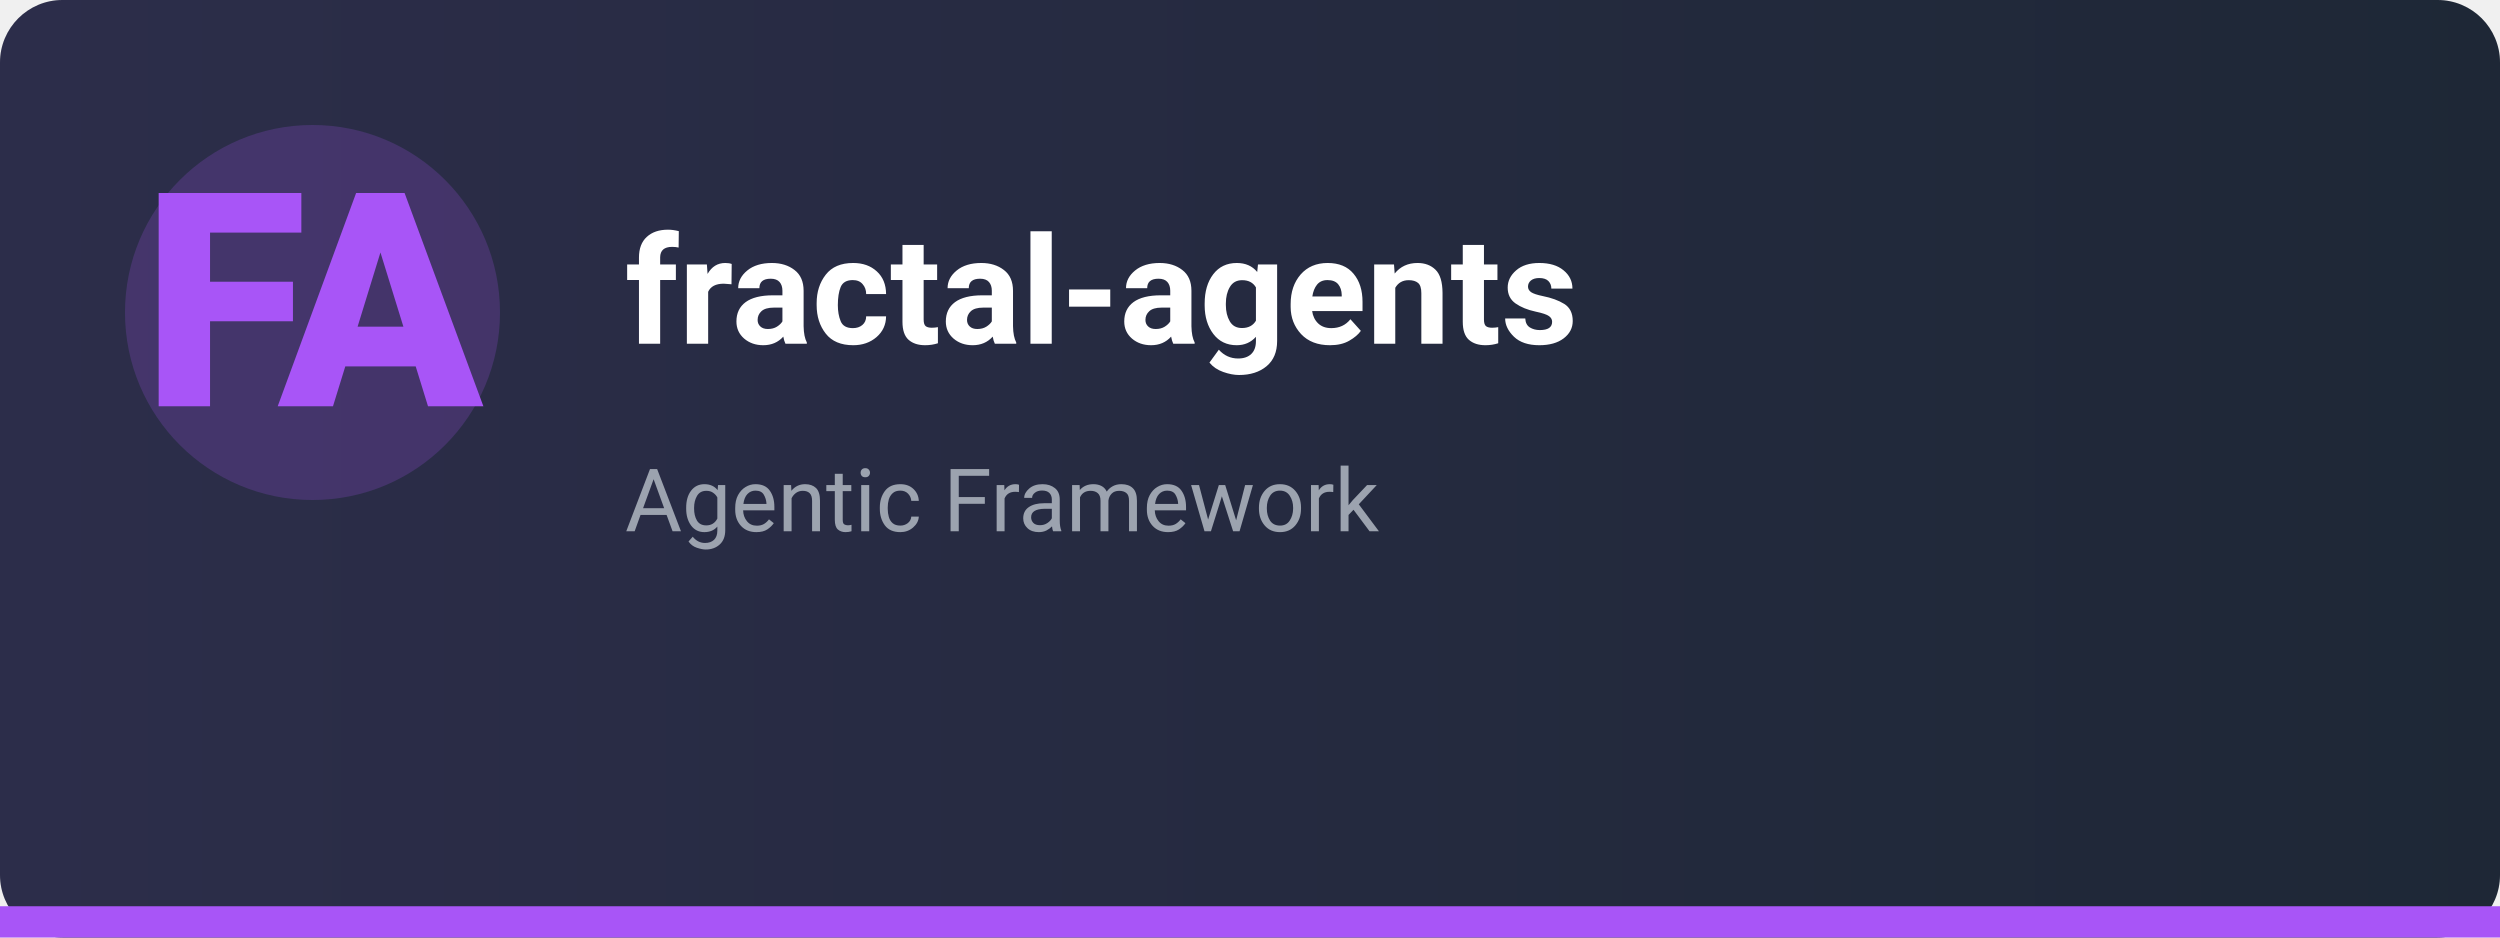
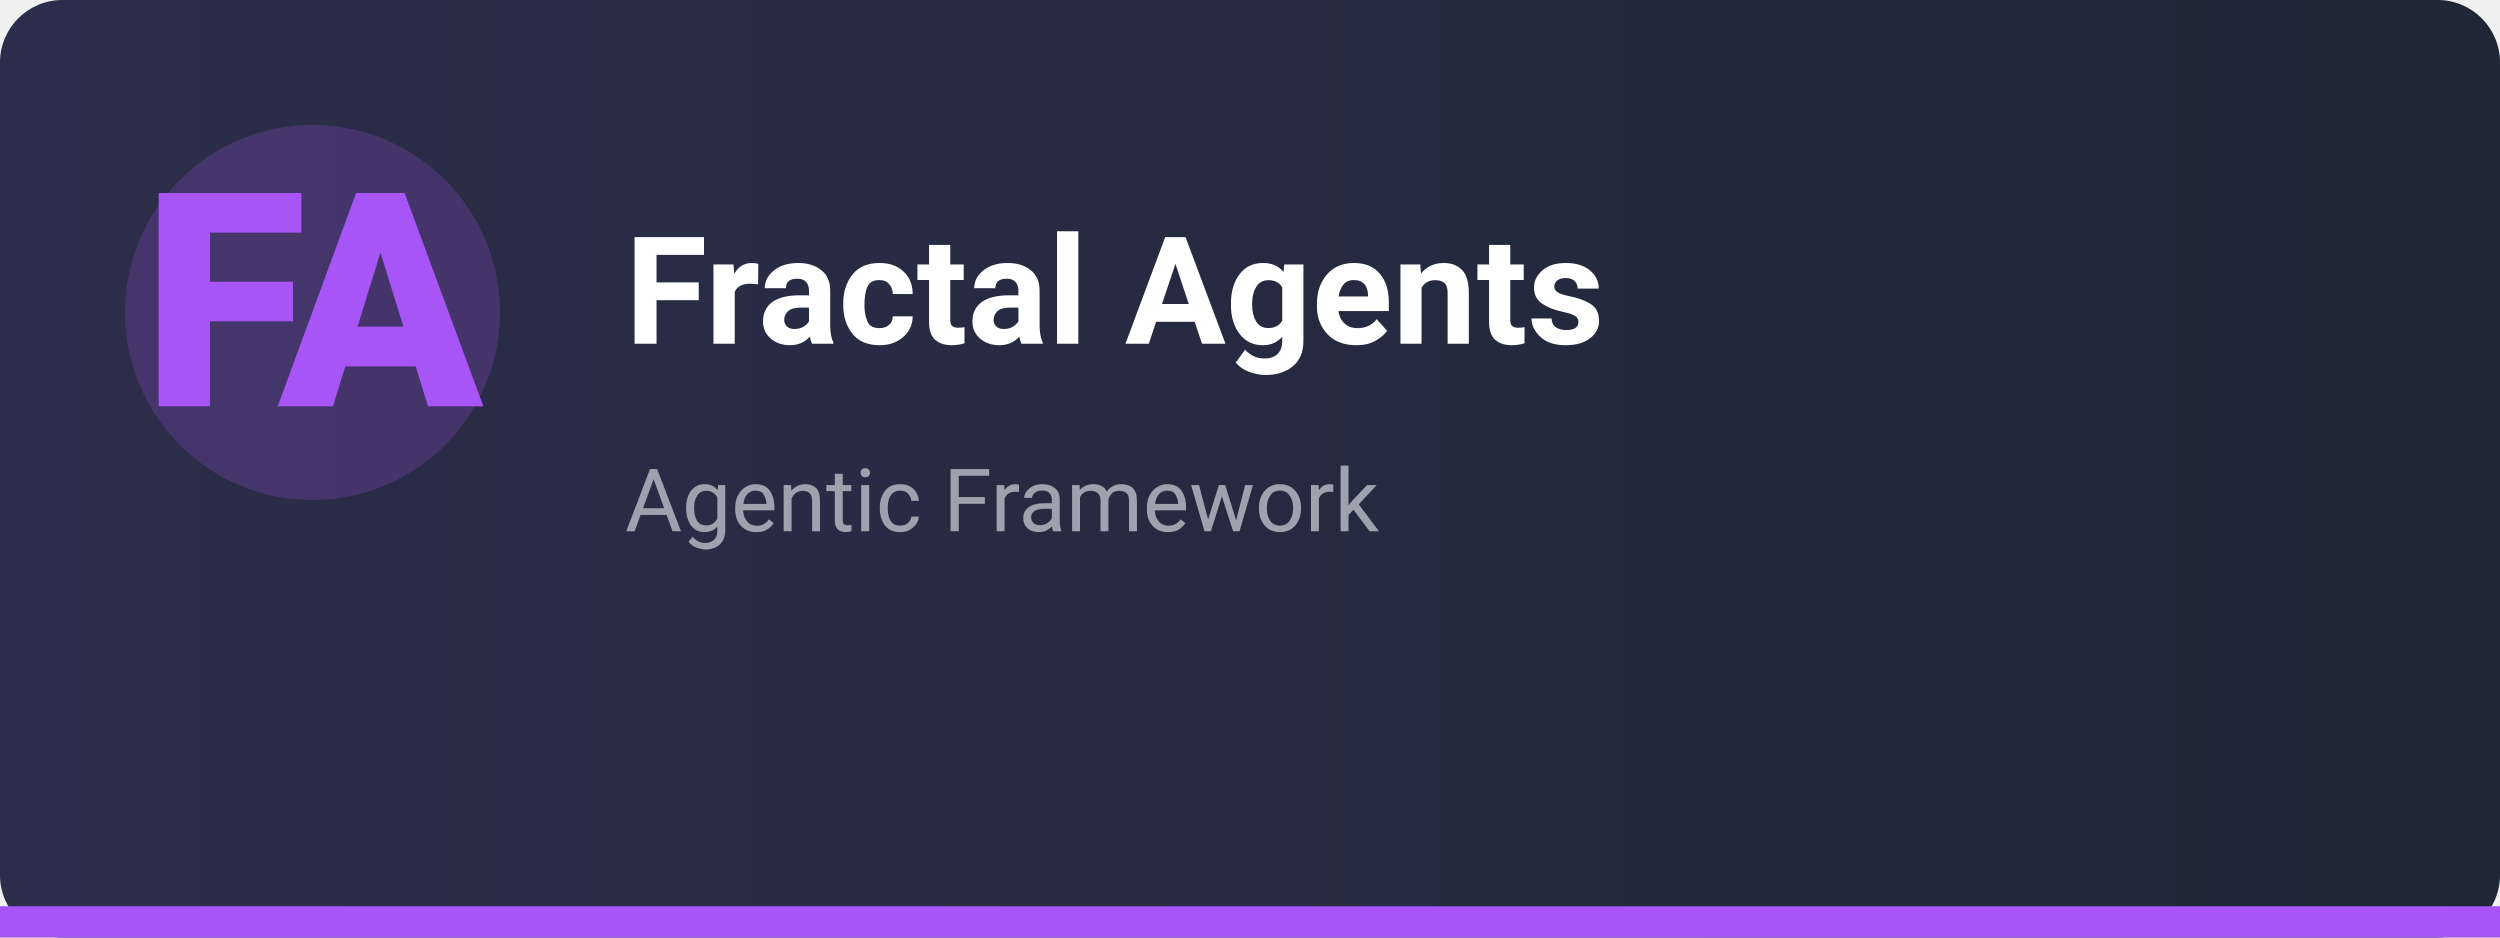
<svg xmlns="http://www.w3.org/2000/svg" width="400" height="150">
  <defs>
    <linearGradient id="grad_fractal-agents" x1="0%" y1="0%" x2="100%" y2="0%">
      <stop offset="0%" style="stop-color:#A855F7;stop-opacity:1" />
      <stop offset="100%" style="stop-color:#111827;stop-opacity:1" />
    </linearGradient>
    <style>
-             .text { font-family: -apple-system, BlinkMacSystemFont, "Segoe UI", Roboto, Helvetica, Arial, sans-serif; fill: white; }
-             .icon { font-weight: 800; font-size: 48px; fill: #A855F7; }
-             .title { font-weight: 700; font-size: 24px; }
-             .desc { font-weight: 400; font-size: 14px; fill: #9CA3AF; }
-         </style>
+       .text { font-family: -apple-system, BlinkMacSystemFont, "Segoe UI", Roboto, Helvetica, Arial, sans-serif; fill: white; }
+       .icon { font-weight: 800; font-size: 48px; fill: #A855F7; }
+       .title { font-weight: 700; font-size: 24px; }
+       .desc { font-weight: 400; font-size: 14px; fill: #9CA3AF; }
+     </style>
  </defs>
  <rect width="400" height="150" rx="10" fill="#1F2937" />
-   <rect width="400" height="150" rx="10" fill="url(#grad_fractal-agents)" opacity="0.1" />
-   <circle cx="50" cy="50" r="30" fill="#A855F7" opacity="0.2" />
+   <rect width="400" height="150" rx="10" fill="url(#grad_fractal-agents)" opacity="0.10" />
+   <circle cx="50" cy="50" r="30" fill="#A855F7" opacity="0.20" />
  <text x="50" y="65" text-anchor="middle" class="text icon">FA</text>
-   <text x="100" y="55" class="text title">fractal-agents</text>
+   <text x="100" y="55" class="text title">Fractal Agents</text>
  <text x="100" y="85" class="text desc">Agentic Framework</text>
  <rect x="0" y="145" width="400" height="5" fill="#A855F7" />
</svg>
